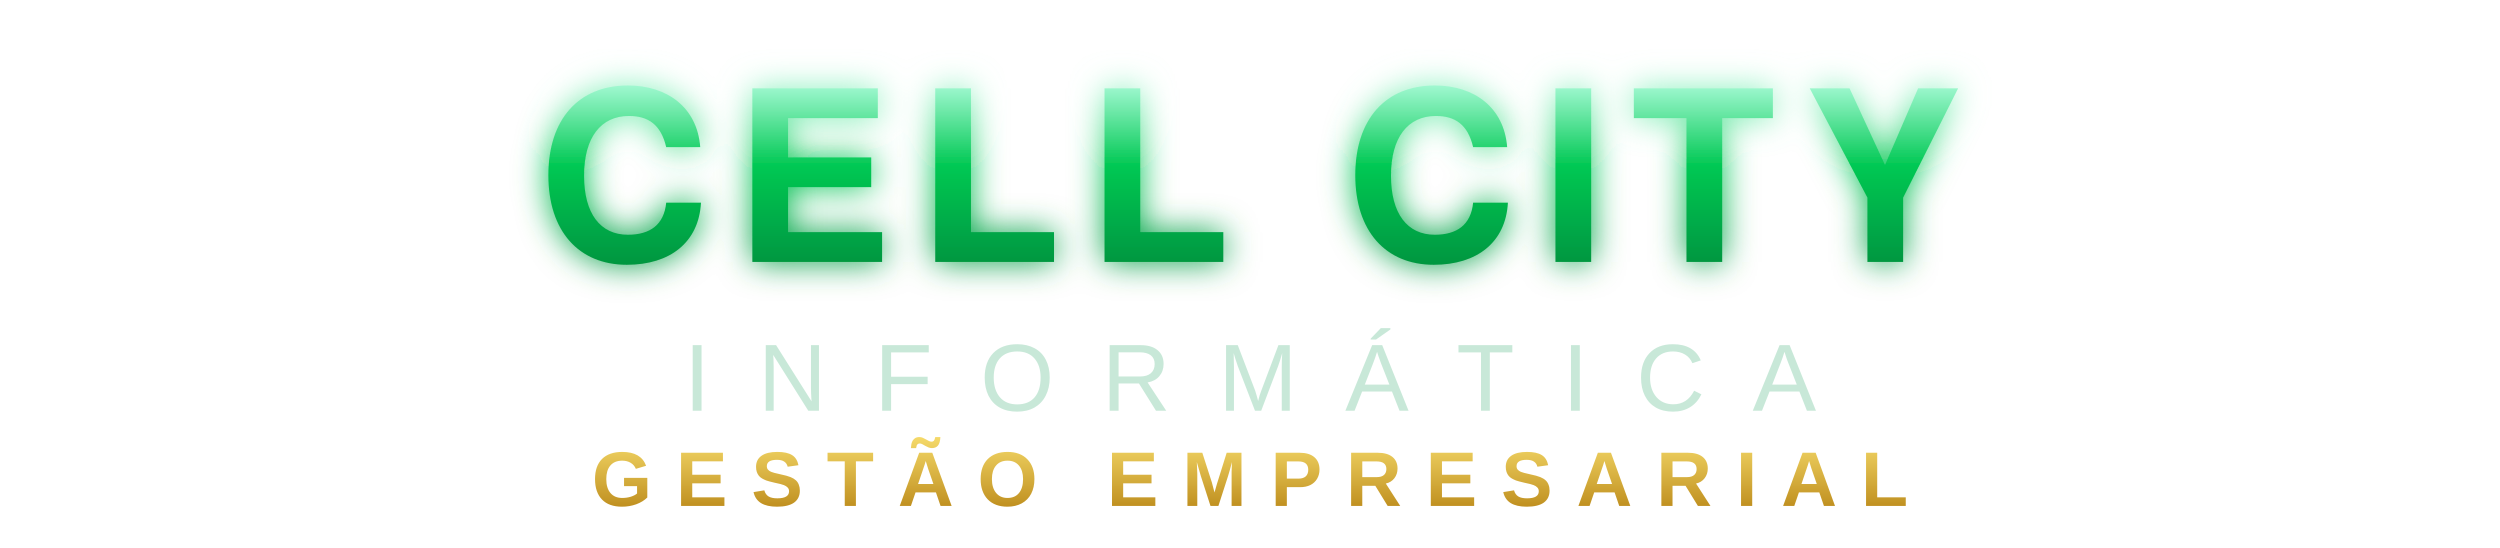
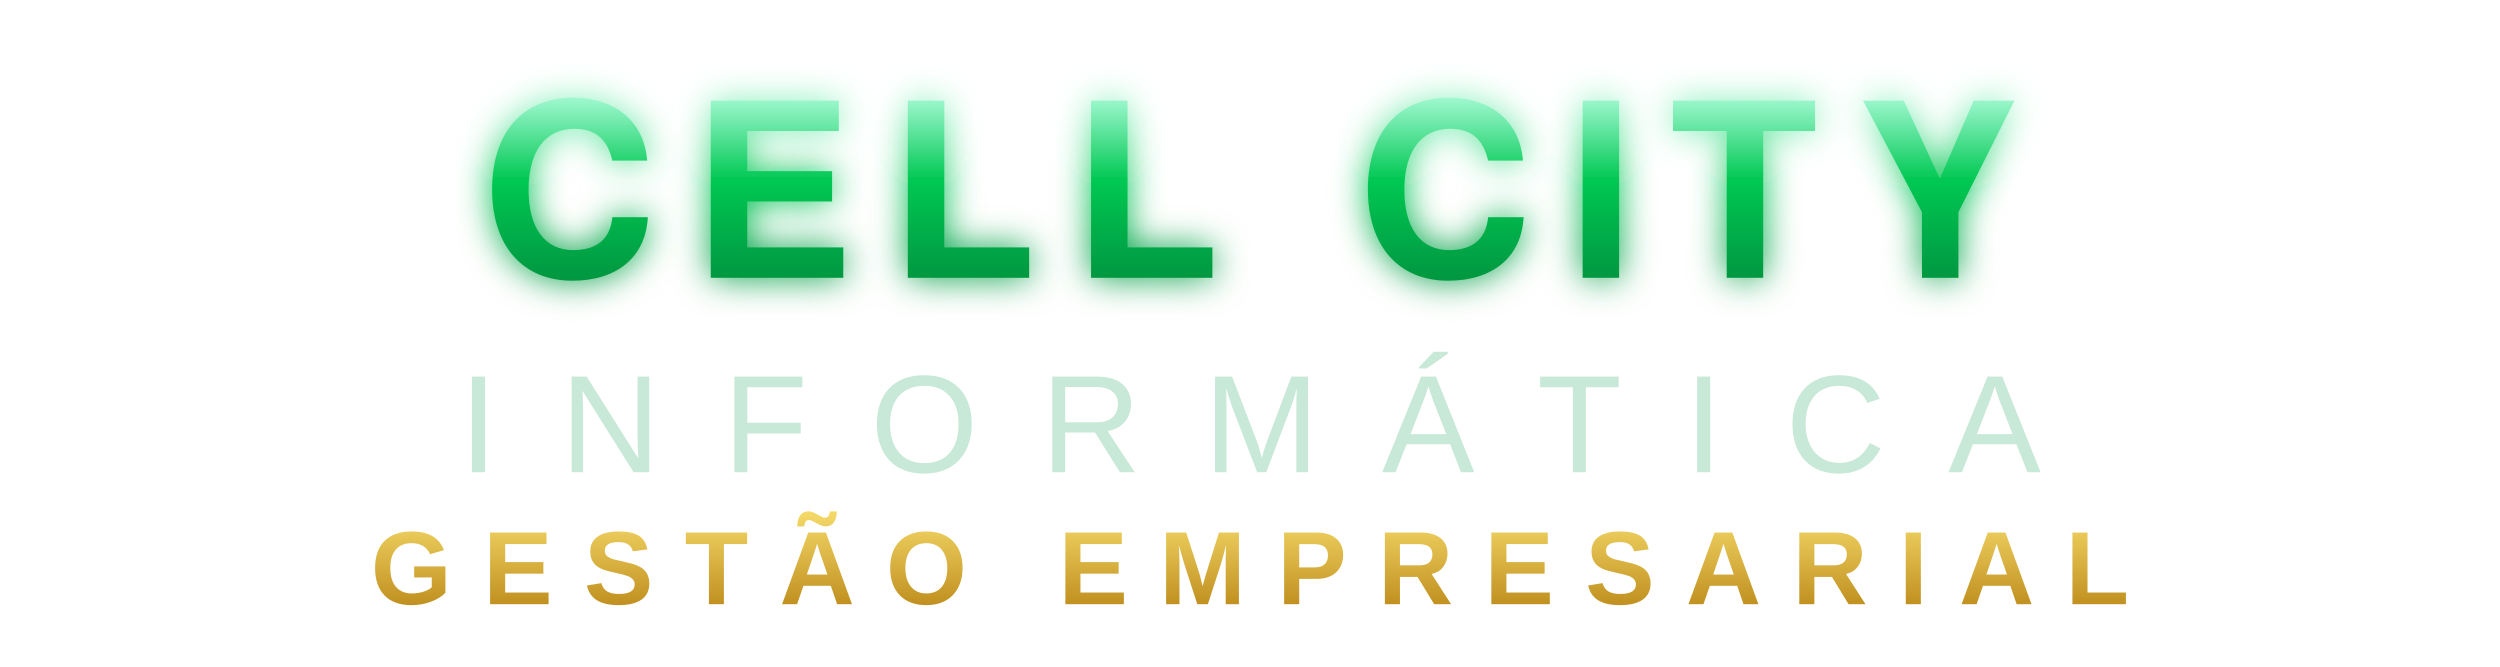
- <svg xmlns="http://www.w3.org/2000/svg" viewBox="0 0 420 92" role="img" aria-label="Cell City Informática — Gestão Empresarial">
+ <svg xmlns="http://www.w3.org/2000/svg" viewBox="0 0 360 96" role="img" aria-label="Cell City Informática — Gestão Empresarial">
  <defs>
    <linearGradient id="cc-green" x1="0" y1="0" x2="0" y2="1">
      <stop offset="0%" stop-color="#a0f8d0" />
      <stop offset="45%" stop-color="#00c853" />
      <stop offset="100%" stop-color="#009640" />
    </linearGradient>
    <linearGradient id="cc-gold" x1="0" y1="0" x2="0" y2="1">
      <stop offset="0%" stop-color="#f5da6a" />
      <stop offset="100%" stop-color="#c09020" />
    </linearGradient>
    <linearGradient id="cc-line" x1="0" y1="0" x2="1" y2="0">
      <stop offset="0%" stop-color="rgba(0,200,83,0)" />
-       <stop offset="20%" stop-color="rgba(0,200,83,0.50)" />
-       <stop offset="80%" stop-color="rgba(0,200,83,0.50)" />
+       <stop offset="18%" stop-color="rgba(0,200,83,0.50)" />
+       <stop offset="82%" stop-color="rgba(0,200,83,0.50)" />
      <stop offset="100%" stop-color="rgba(0,200,83,0)" />
    </linearGradient>
    <filter id="cc-glow" x="-8%" y="-20%" width="116%" height="150%">
-       <feGaussianBlur in="SourceGraphic" stdDeviation="2.8" result="blur" />
+       <feGaussianBlur in="SourceGraphic" stdDeviation="2.5" result="blur" />
      <feMerge>
        <feMergeNode in="blur" />
        <feMergeNode in="SourceGraphic" />
      </feMerge>
    </filter>
-     <filter id="cc-shadow" x="-5%" y="-15%" width="110%" height="140%">
-       <feDropShadow dx="0" dy="1" stdDeviation="1.5" flood-color="#000000" flood-opacity="0.55" />
-     </filter>
  </defs>
-   <text x="210" y="44" text-anchor="middle" font-family="'Arial Black','Helvetica Neue',Impact,sans-serif" font-size="40" font-weight="900" letter-spacing="4" fill="url(#cc-green)" filter="url(#cc-glow)" text-rendering="optimizeLegibility">CELL CITY</text>
-   <line x1="48" y1="54" x2="372" y2="54" stroke="url(#cc-line)" stroke-width="0.8" />
-   <text x="210" y="69" text-anchor="middle" font-family="'Segoe UI','Arial',Helvetica,sans-serif" font-size="16" font-weight="400" letter-spacing="8" fill="#c8e8d8" text-rendering="optimizeLegibility">INFORMÁTICA</text>
-   <text x="210" y="85" text-anchor="middle" font-family="'Segoe UI','Arial',Helvetica,sans-serif" font-size="13" font-weight="700" letter-spacing="4" fill="url(#cc-gold)" text-rendering="optimizeLegibility">GESTÃO EMPRESARIAL</text>
+   <text x="180" y="40" text-anchor="middle" font-family="'Arial Black','Helvetica Neue',Impact,sans-serif" font-size="35" font-weight="900" letter-spacing="5" fill="url(#cc-green)" filter="url(#cc-glow)" text-rendering="optimizeLegibility">CELL CITY</text>
+   <line x1="22" y1="50" x2="338" y2="50" stroke="url(#cc-line)" stroke-width="0.8" />
+   <text x="180" y="68" text-anchor="middle" font-family="'Segoe UI','Arial',Helvetica,sans-serif" font-size="20" font-weight="400" letter-spacing="9" fill="#c8e8d8" text-rendering="optimizeLegibility">INFORMÁTICA</text>
+   <text x="180" y="87" text-anchor="middle" font-family="'Segoe UI','Arial',Helvetica,sans-serif" font-size="15" font-weight="700" letter-spacing="4.5" fill="url(#cc-gold)" text-rendering="optimizeLegibility">GESTÃO EMPRESARIAL</text>
</svg>
